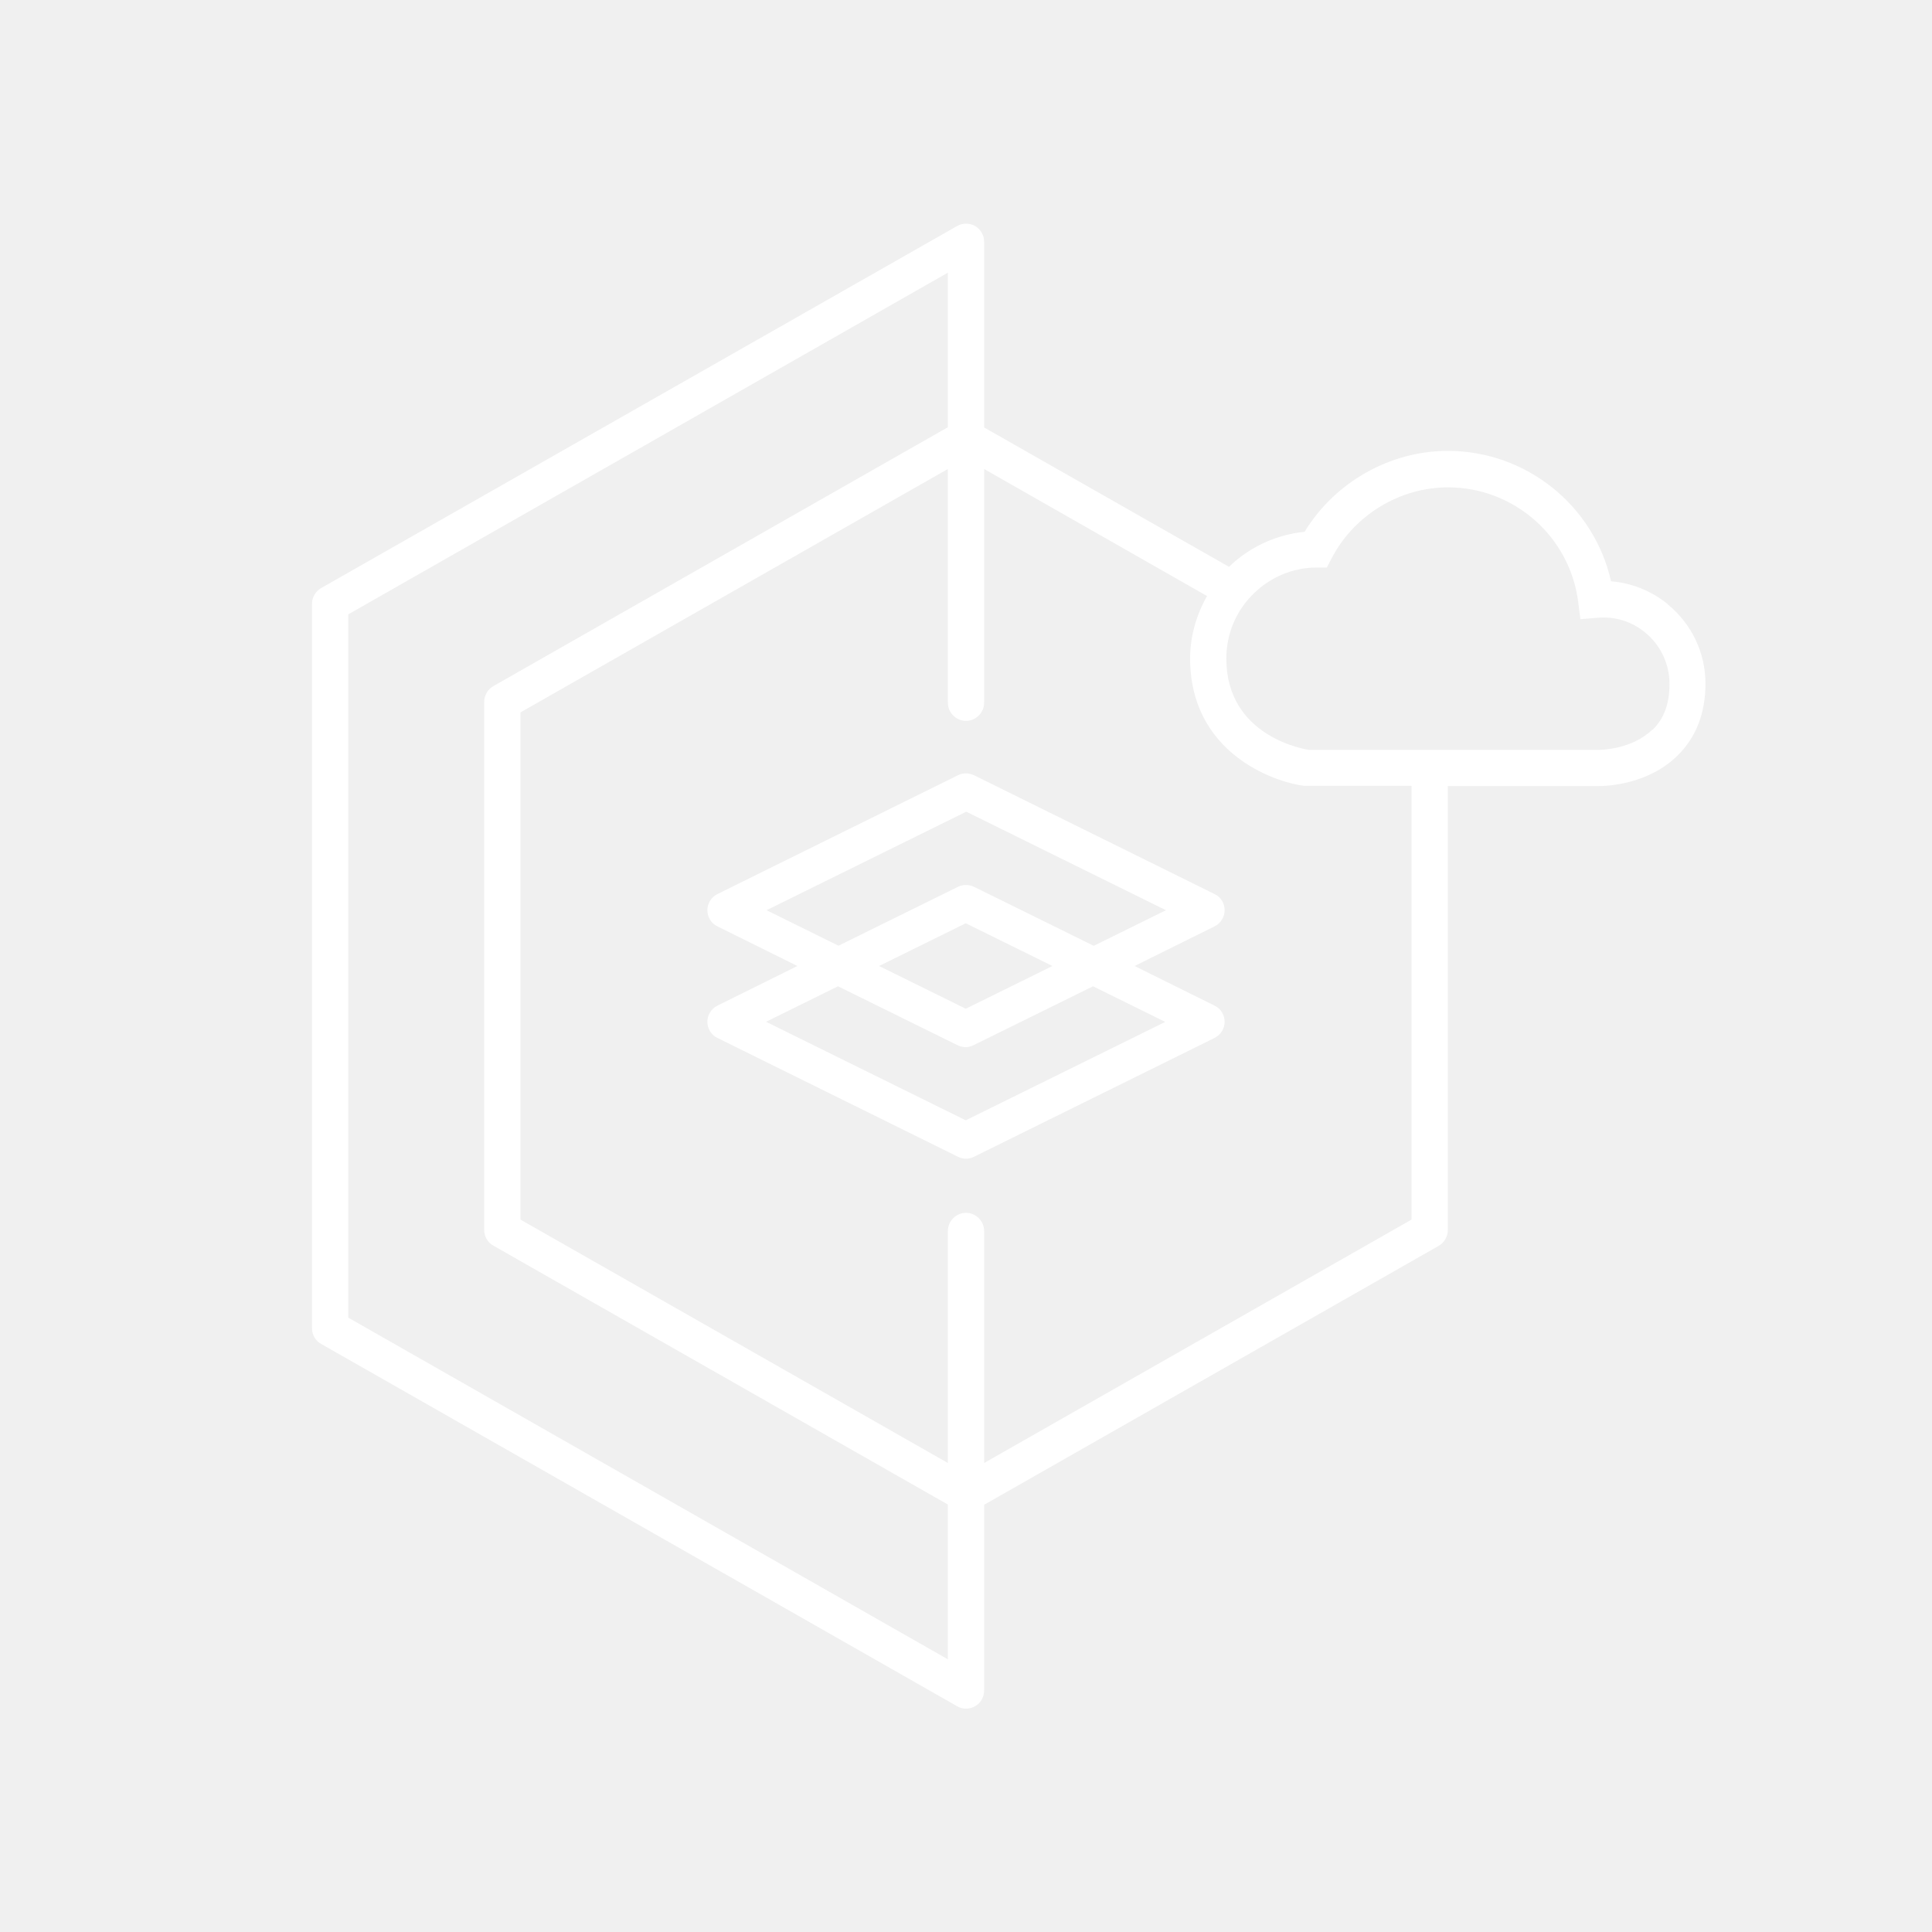
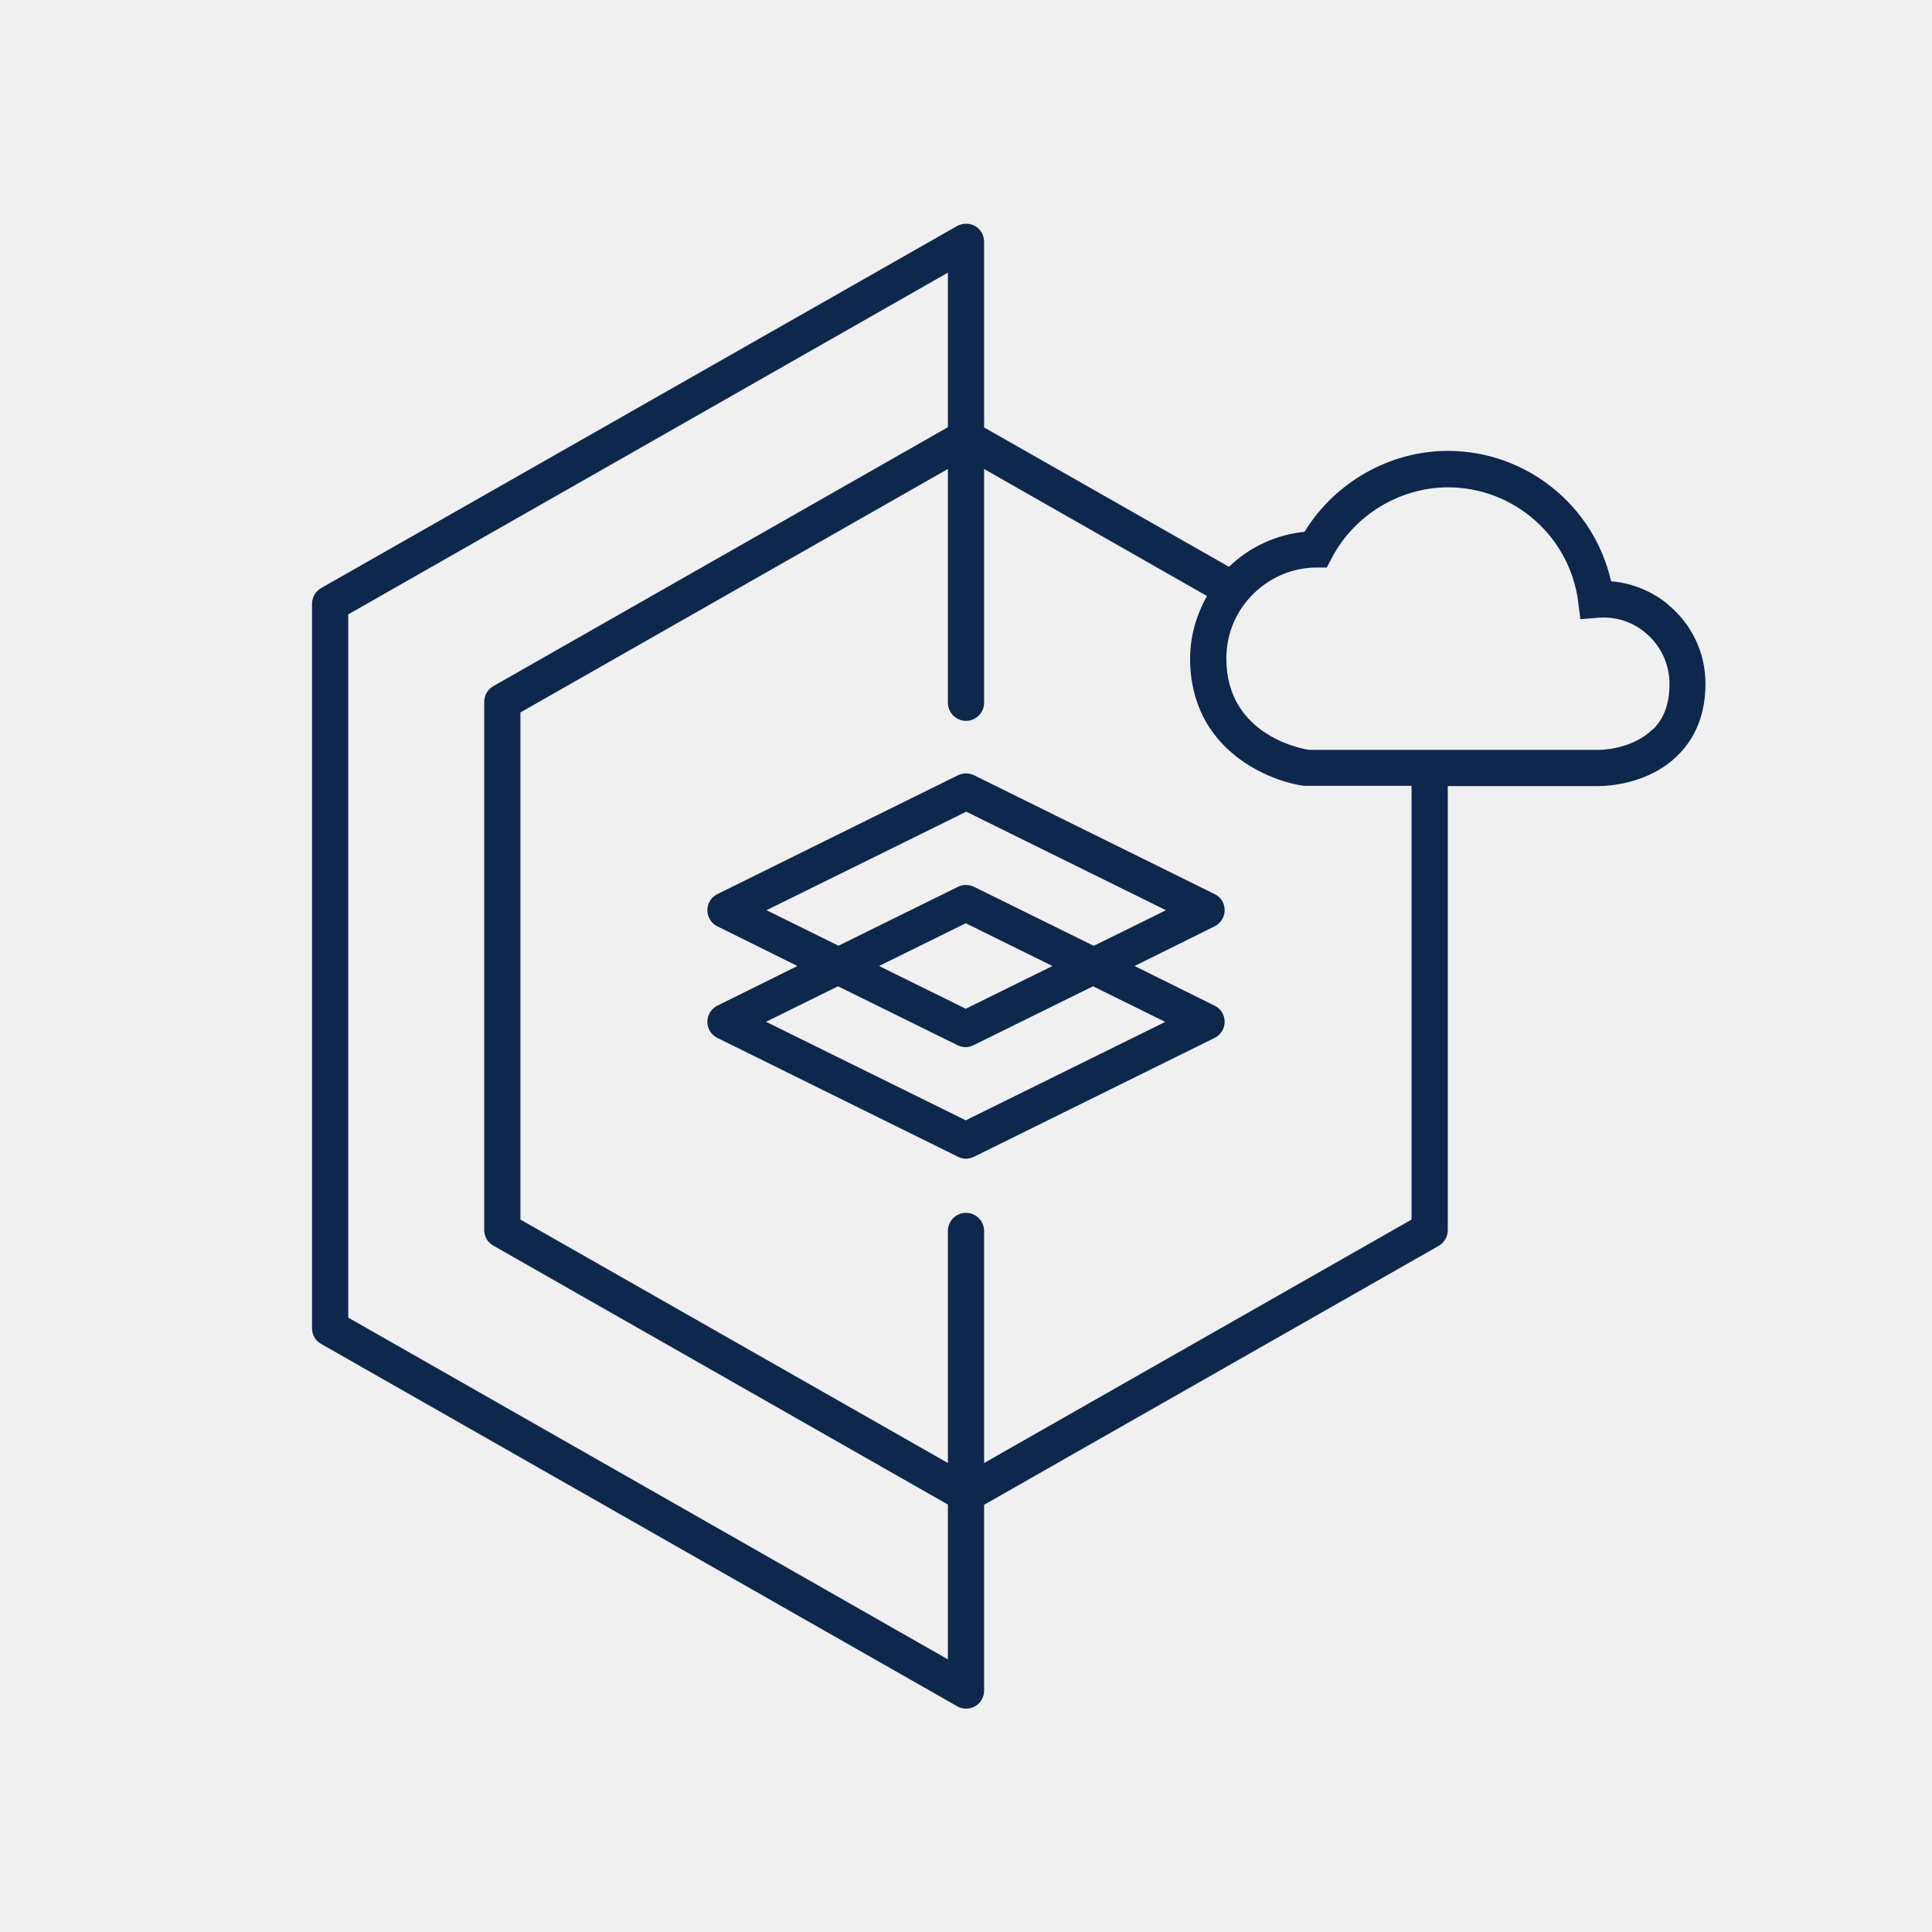
<svg xmlns="http://www.w3.org/2000/svg" viewBox="0 0 80 80" id="icon_art" overflow="hidden">
  <style>
.MsftOfcThm_Background1_Fill_v2 {
-  fill:#FFFFFF; 
+  fill:#0D274D; 
}
</style>
  <defs />
-   <path d="M50.71 37.69C50.71 37.4 50.55 37.14 50.29 37.02L40.33 32.1C40.12 32 39.87 32 39.67 32.1L29.71 37.02C29.45 37.15 29.29 37.41 29.29 37.69 29.29 37.97 29.45 38.24 29.71 38.36L33.02 40 29.71 41.64C29.45 41.77 29.29 42.03 29.29 42.31 29.29 42.59 29.45 42.86 29.71 42.98L39.67 47.9C39.77 47.95 39.89 47.98 40 47.98 40.11 47.98 40.23 47.95 40.33 47.9L50.29 42.98C50.55 42.85 50.71 42.59 50.71 42.31 50.71 42.03 50.55 41.76 50.29 41.64L46.98 40 50.29 38.36C50.55 38.23 50.71 37.97 50.71 37.69ZM48.26 42.31 39.99 46.39 31.72 42.31 34.7 40.84 39.65 43.28C39.75 43.33 39.87 43.36 39.98 43.36 40.09 43.36 40.21 43.33 40.31 43.28L45.26 40.84 48.24 42.31ZM36.4 40 39.99 38.23 43.58 40 39.99 41.77 36.4 40ZM45.28 39.16 40.33 36.72C40.12 36.62 39.87 36.62 39.67 36.72L34.72 39.16 31.74 37.69 40.01 33.61 48.28 37.69 45.3 39.16Z" class="cls-1 MsftOfcThm_Background1_Fill_v2" stroke="none" stroke-width="1" stroke-linecap="butt" stroke-linejoin="miter" stroke-miterlimit="4" fill="#FFFFFF" fill-opacity="1" />
-   <path d="M69.05 25.01C68.37 24.46 67.56 24.14 66.71 24.07 66.01 20.95 63.21 18.67 59.95 18.67 57.55 18.67 55.27 19.97 54.02 22.02 52.85 22.14 51.75 22.64 50.89 23.47L50.89 23.47 40.75 17.7 40.75 10.01C40.75 9.74 40.61 9.5 40.38 9.36 40.15 9.23 39.86 9.23 39.63 9.36L13.3 24.35C13.07 24.48 12.92 24.73 12.92 25L12.92 55C12.92 55.27 13.06 55.52 13.3 55.65L39.63 70.65C39.74 70.72 39.87 70.75 40 70.75 40.13 70.75 40.26 70.72 40.38 70.65 40.61 70.52 40.75 70.27 40.75 70L40.75 62.31 59.57 51.59C59.8 51.46 59.95 51.21 59.95 50.94L59.95 32.55 66.19 32.55C66.52 32.55 68.25 32.49 69.47 31.28 70.23 30.53 70.62 29.53 70.62 28.31 70.62 27.03 70.05 25.83 69.05 25.02ZM39.25 68.71 14.42 54.56 14.42 25.44 39.25 11.29 39.25 17.69 20.43 28.41C20.2 28.54 20.05 28.79 20.05 29.06L20.05 50.93C20.05 51.2 20.19 51.45 20.43 51.58L39.25 62.3 39.25 68.7ZM58.45 50.5 40.75 60.58 40.75 50.97C40.75 50.56 40.41 50.22 40 50.22 39.59 50.22 39.25 50.56 39.25 50.97L39.25 60.58 21.55 50.5 21.55 29.5 39.25 19.42 39.25 29.1C39.25 29.51 39.59 29.85 40 29.85 40.41 29.85 40.75 29.51 40.75 29.1L40.75 19.42 49.98 24.68C49.54 25.46 49.28 26.34 49.28 27.27 49.28 31.13 52.69 32.38 54.01 32.54L58.45 32.54 58.45 50.5ZM68.42 30.21C67.58 31.04 66.25 31.05 66.25 31.05L54.2 31.05C54.06 31.03 50.78 30.52 50.78 27.27 50.78 26.23 51.19 25.27 51.94 24.55 52.63 23.89 53.53 23.51 54.49 23.5L54.94 23.5 55.15 23.1C56.08 21.32 57.97 20.18 59.96 20.18 62.69 20.18 65.01 22.22 65.35 24.93L65.44 25.64 66.16 25.58C66.87 25.52 67.57 25.73 68.12 26.19 68.76 26.71 69.13 27.49 69.13 28.32 69.13 29.15 68.9 29.76 68.43 30.22Z" class="cls-1 MsftOfcThm_Background1_Fill_v2" stroke="none" stroke-width="1" stroke-linecap="butt" stroke-linejoin="miter" stroke-miterlimit="4" fill="#FFFFFF" fill-opacity="1" />
+   <path d="M50.71 37.69C50.71 37.4 50.55 37.14 50.29 37.02L40.33 32.1C40.12 32 39.87 32 39.67 32.1L29.71 37.02C29.45 37.15 29.29 37.41 29.29 37.69 29.29 37.97 29.45 38.24 29.71 38.36L33.02 40 29.71 41.64C29.45 41.77 29.29 42.03 29.29 42.31 29.29 42.59 29.45 42.86 29.71 42.98L39.67 47.9C39.77 47.95 39.89 47.98 40 47.98 40.11 47.98 40.23 47.95 40.33 47.9L50.29 42.98C50.55 42.85 50.71 42.59 50.71 42.31 50.71 42.03 50.55 41.76 50.29 41.64L46.98 40 50.29 38.36C50.55 38.23 50.71 37.97 50.71 37.69ZM48.26 42.31 39.99 46.39 31.72 42.31 34.7 40.84 39.65 43.28C39.75 43.33 39.87 43.36 39.98 43.36 40.09 43.36 40.21 43.33 40.31 43.28L45.26 40.84 48.24 42.31ZM36.4 40 39.99 38.23 43.58 40 39.99 41.77 36.4 40ZM45.28 39.16 40.33 36.72C40.12 36.62 39.87 36.62 39.67 36.72L34.72 39.16 31.74 37.69 40.01 33.61 48.28 37.69 45.3 39.16Z" class="cls-1 MsftOfcThm_Background1_Fill_v2" stroke="none" stroke-width="1" stroke-linecap="butt" stroke-linejoin="miter" stroke-miterlimit="4" fill="#0D274D" fill-opacity="1" />
+   <path d="M69.05 25.01C68.37 24.46 67.56 24.14 66.71 24.07 66.01 20.95 63.21 18.67 59.95 18.67 57.55 18.67 55.27 19.97 54.02 22.02 52.85 22.14 51.75 22.64 50.89 23.47L50.89 23.47 40.75 17.7 40.75 10.01C40.75 9.74 40.61 9.5 40.38 9.36 40.15 9.23 39.86 9.23 39.63 9.36L13.3 24.35C13.07 24.48 12.92 24.73 12.92 25L12.92 55C12.92 55.27 13.06 55.52 13.3 55.65L39.63 70.65C39.74 70.72 39.87 70.75 40 70.75 40.13 70.75 40.26 70.72 40.38 70.65 40.61 70.52 40.75 70.27 40.75 70L40.75 62.31 59.57 51.59C59.8 51.46 59.95 51.21 59.95 50.94L59.95 32.55 66.19 32.55C66.52 32.55 68.25 32.49 69.47 31.28 70.23 30.53 70.62 29.53 70.62 28.31 70.62 27.03 70.05 25.83 69.05 25.02ZM39.25 68.71 14.42 54.56 14.42 25.44 39.25 11.29 39.25 17.69 20.43 28.41C20.2 28.54 20.05 28.79 20.05 29.06L20.05 50.93C20.05 51.2 20.19 51.45 20.43 51.58L39.25 62.3 39.25 68.7ZM58.45 50.5 40.75 60.58 40.75 50.97C40.75 50.56 40.41 50.22 40 50.22 39.59 50.22 39.25 50.56 39.25 50.97L39.25 60.58 21.55 50.5 21.55 29.5 39.25 19.42 39.25 29.1C39.25 29.51 39.59 29.85 40 29.85 40.41 29.85 40.75 29.51 40.75 29.1L40.75 19.42 49.98 24.68C49.54 25.46 49.28 26.34 49.28 27.27 49.28 31.13 52.69 32.38 54.01 32.54L58.45 32.54 58.45 50.5ZM68.42 30.21C67.58 31.04 66.25 31.05 66.25 31.05L54.2 31.05C54.06 31.03 50.78 30.52 50.78 27.27 50.78 26.23 51.19 25.27 51.94 24.55 52.63 23.89 53.53 23.51 54.49 23.5L54.94 23.5 55.15 23.1C56.08 21.32 57.97 20.18 59.96 20.18 62.69 20.18 65.01 22.22 65.35 24.93L65.44 25.64 66.16 25.58C66.87 25.52 67.57 25.73 68.12 26.19 68.76 26.71 69.13 27.49 69.13 28.32 69.13 29.15 68.9 29.76 68.43 30.22Z" class="cls-1 MsftOfcThm_Background1_Fill_v2" stroke="none" stroke-width="1" stroke-linecap="butt" stroke-linejoin="miter" stroke-miterlimit="4" fill="#0D274D" fill-opacity="1" />
</svg>
